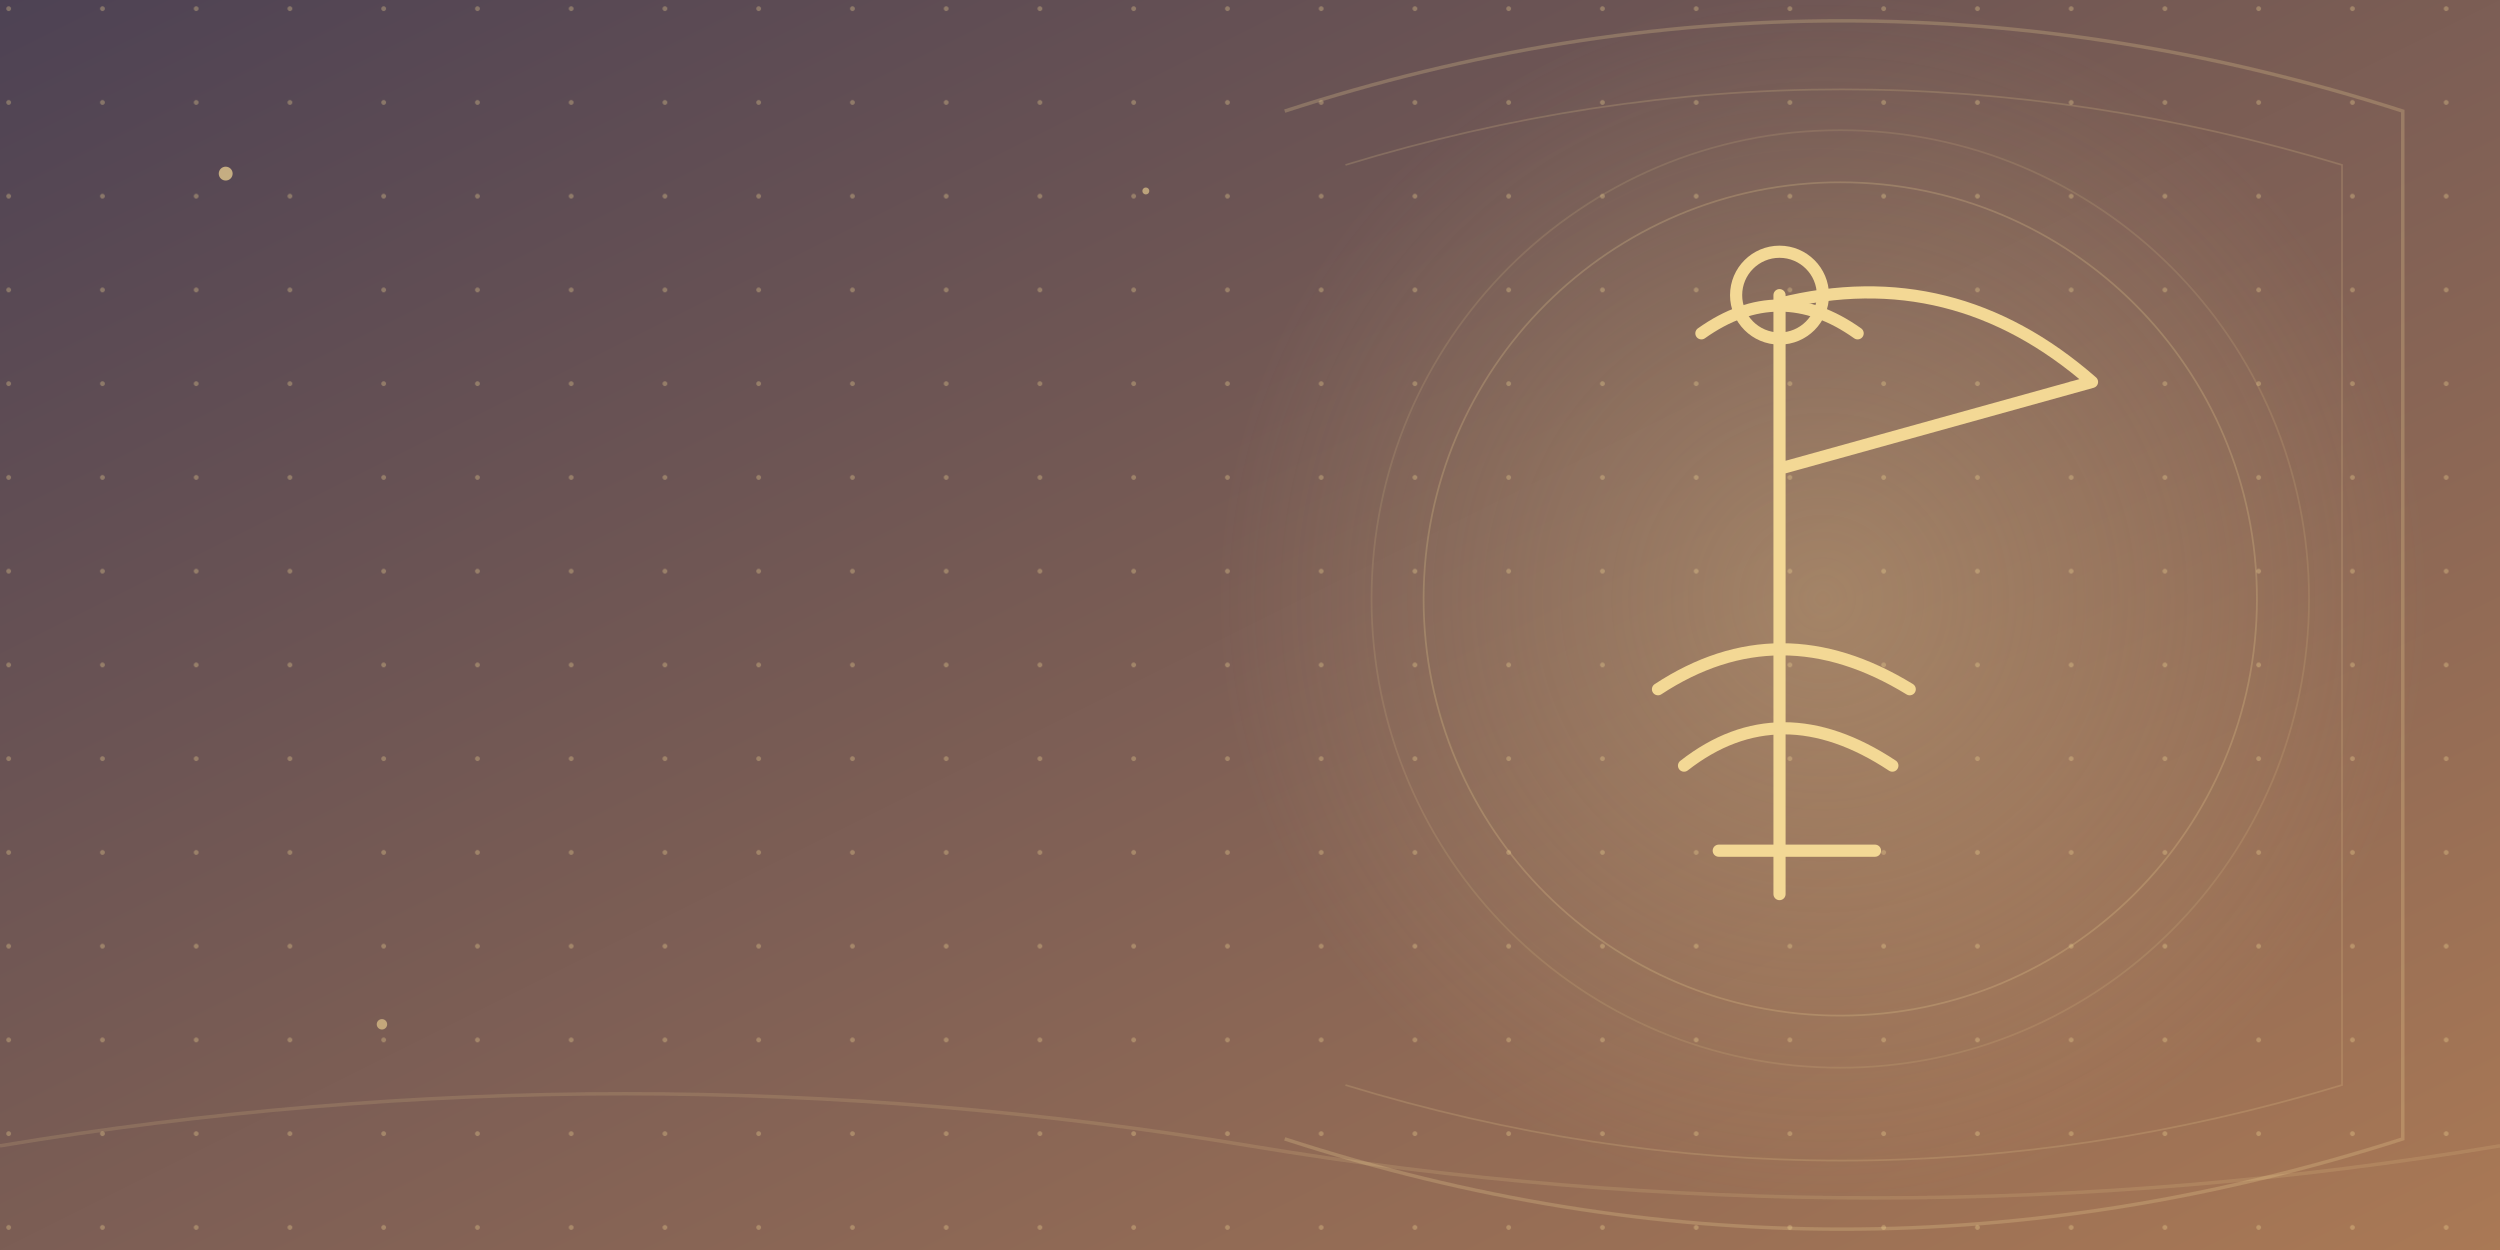
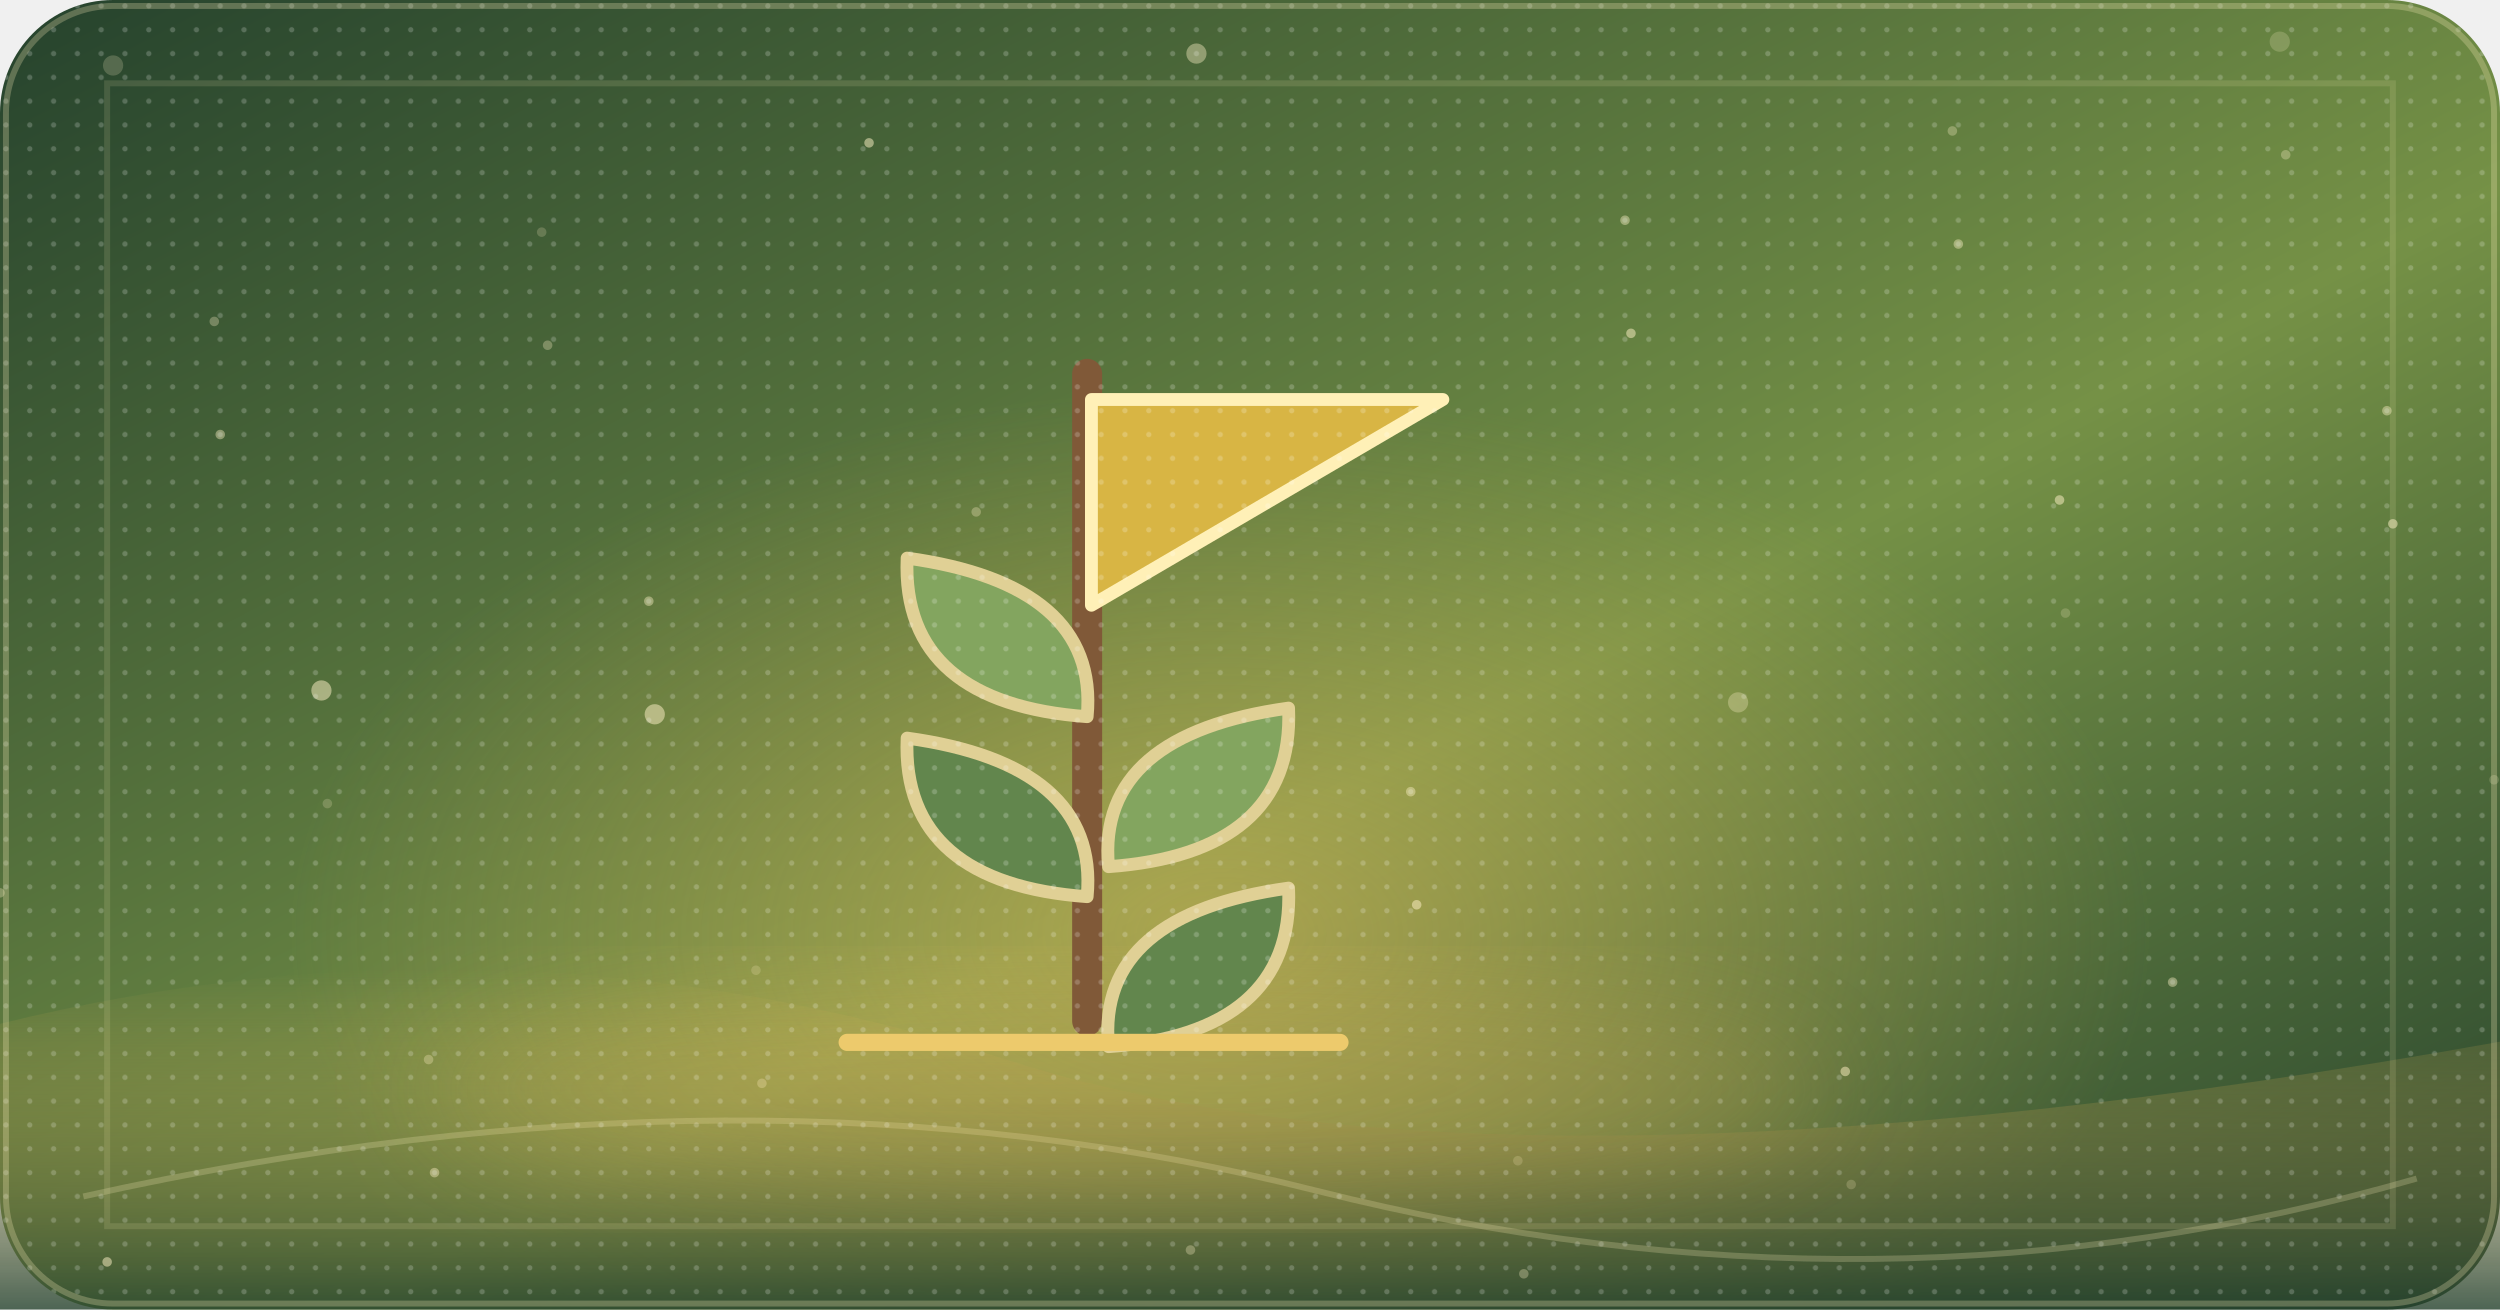
- <svg xmlns="http://www.w3.org/2000/svg" viewBox="0 0 1440 720" role="img" aria-label="Gudi Padwa festival artwork">
+ <svg xmlns="http://www.w3.org/2000/svg" viewBox="0 0 420 220" role="img" aria-label="Ugadi Gudi Padwa festival artwork">
  <defs>
-     <linearGradient id="bg" x2="1" y2="1">
-       <stop stop-color="#4d4254" />
-       <stop offset="1" stop-color="#aa7955" />
+     <linearGradient id="bg" x1="0" y1="0" x2="1" y2="1">
+       <stop stop-color="#25422d" />
+       <stop offset=".57" stop-color="#759146" />
+       <stop offset="1" stop-color="#25422d" />
    </linearGradient>
-     <radialGradient id="glow">
-       <stop stop-color="#f3d895" stop-opacity=".28" />
-       <stop offset="1" stop-color="#f3d895" stop-opacity="0" />
+     <radialGradient id="halo">
+       <stop stop-color="#e9bd5b" stop-opacity=".48" />
+       <stop offset="1" stop-color="#e9bd5b" stop-opacity="0" />
    </radialGradient>
-     <pattern id="dots" width="54" height="54" patternUnits="userSpaceOnUse">
-       <circle cx="5" cy="5" r="1.4" fill="#f3d895" opacity=".32" />
+     <linearGradient id="ground" x1="0" y1="0" x2="0" y2="1">
+       <stop stop-color="#e9bd5b" stop-opacity="0" />
+       <stop offset="1" stop-color="#25422d" stop-opacity=".8" />
+     </linearGradient>
+     <filter id="glow">
+       <feGaussianBlur stdDeviation="9" />
+     </filter>
+     <pattern id="grain" width="4" height="4" patternUnits="userSpaceOnUse">
+       <circle cx="1" cy="1" r=".45" fill="#fff" opacity=".2" />
    </pattern>
  </defs>
-   <rect width="1440" height="720" fill="url(#bg)" />
-   <rect width="1440" height="720" fill="url(#dots)" />
-   <circle cx="1050" cy="345" r="350" fill="url(#glow)" />
-   <circle cx="1060" cy="345" r="240" fill="none" stroke="#f3d895" opacity=".22" />
-   <circle cx="1060" cy="345" r="270" fill="none" stroke="#f3d895" opacity=".13" />
-   <path d="M740 64 Q1060 -40 1384 64 V656 Q1060 760 740 656" fill="none" stroke="#f3d895" stroke-width="2" opacity=".24" />
-   <path d="M775 95 Q1060 8 1349 95 V625 Q1060 712 775 625" fill="none" stroke="#f3d895" opacity=".18" />
-   <g transform="translate(1060 345)" fill="none" stroke="#f3d895" stroke-width="7" stroke-linecap="round" stroke-linejoin="round">
-     <path d="M-35 -175 V170 M-35 -170 Q65 -195 145 -125 L-35 -75Z" />
-     <path d="M-70 145 H20 M-80 -153 Q-35 -185 10 -153" />
-     <circle cx="-35" cy="-175" r="25" />
-     <path d="M-105 52 Q-35 6 40 52 M-90 96 Q-35 53 30 96" />
+   <rect width="420" height="220" rx="19" fill="url(#bg)" />
+   <ellipse cx="205" cy="157" rx="156" ry="92" fill="url(#halo)" />
+   <path d="M0 172Q85 151 169 178t251-3v45H0Z" fill="url(#ground)" />
+   <path d="M14 201Q126 176 221 200t185-2" fill="none" stroke="#fff0bf" stroke-opacity=".22" />
+   <path d="M18 14h384v192H18z" fill="none" stroke="#fff0bf" stroke-opacity=".13" rx="17" />
+   <circle cx="19" cy="11" r="1.7" fill="#fff2c8" opacity=".2" />
+   <circle cx="92" cy="58" r="0.8" fill="#fff2c8" opacity=".3" />
+   <circle cx="165" cy="105" r="0.8" fill="#fff2c8" opacity=".4" />
+   <circle cx="238" cy="152" r="0.8" fill="#fff2c8" opacity=".5" />
+   <circle cx="311" cy="199" r="0.8" fill="#fff2c8" opacity=".2" />
+   <circle cx="384" cy="26" r="0.8" fill="#fff2c8" opacity=".3" />
+   <circle cx="37" cy="73" r="0.8" fill="#fff2c8" opacity=".4" />
+   <circle cx="110" cy="120" r="1.7" fill="#fff2c8" opacity=".5" />
+   <circle cx="183" cy="167" r="0.8" fill="#fff2c8" opacity=".2" />
+   <circle cx="256" cy="214" r="0.8" fill="#fff2c8" opacity=".3" />
+   <circle cx="329" cy="41" r="0.8" fill="#fff2c8" opacity=".4" />
+   <circle cx="402" cy="88" r="0.8" fill="#fff2c8" opacity=".5" />
+   <circle cx="55" cy="135" r="0.8" fill="#fff2c8" opacity=".2" />
+   <circle cx="128" cy="182" r="0.8" fill="#fff2c8" opacity=".3" />
+   <circle cx="201" cy="9" r="1.7" fill="#fff2c8" opacity=".4" />
+   <circle cx="274" cy="56" r="0.8" fill="#fff2c8" opacity=".5" />
+   <circle cx="347" cy="103" r="0.8" fill="#fff2c8" opacity=".2" />
+   <circle cx="0" cy="150" r="0.8" fill="#fff2c8" opacity=".3" />
+   <circle cx="73" cy="197" r="0.8" fill="#fff2c8" opacity=".4" />
+   <circle cx="146" cy="24" r="0.8" fill="#fff2c8" opacity=".5" />
+   <circle cx="219" cy="71" r="0.8" fill="#fff2c8" opacity=".2" />
+   <circle cx="292" cy="118" r="1.7" fill="#fff2c8" opacity=".3" />
+   <circle cx="365" cy="165" r="0.8" fill="#fff2c8" opacity=".4" />
+   <circle cx="18" cy="212" r="0.8" fill="#fff2c8" opacity=".5" />
+   <circle cx="91" cy="39" r="0.8" fill="#fff2c8" opacity=".2" />
+   <circle cx="164" cy="86" r="0.8" fill="#fff2c8" opacity=".3" />
+   <circle cx="237" cy="133" r="0.8" fill="#fff2c8" opacity=".4" />
+   <circle cx="310" cy="180" r="0.8" fill="#fff2c8" opacity=".5" />
+   <circle cx="383" cy="7" r="1.7" fill="#fff2c8" opacity=".2" />
+   <circle cx="36" cy="54" r="0.8" fill="#fff2c8" opacity=".3" />
+   <circle cx="109" cy="101" r="0.8" fill="#fff2c8" opacity=".4" />
+   <circle cx="182" cy="148" r="0.8" fill="#fff2c8" opacity=".5" />
+   <circle cx="255" cy="195" r="0.8" fill="#fff2c8" opacity=".2" />
+   <circle cx="328" cy="22" r="0.8" fill="#fff2c8" opacity=".3" />
+   <circle cx="401" cy="69" r="0.8" fill="#fff2c8" opacity=".4" />
+   <circle cx="54" cy="116" r="1.7" fill="#fff2c8" opacity=".5" />
+   <circle cx="127" cy="163" r="0.8" fill="#fff2c8" opacity=".2" />
+   <circle cx="200" cy="210" r="0.8" fill="#fff2c8" opacity=".3" />
+   <circle cx="273" cy="37" r="0.8" fill="#fff2c8" opacity=".4" />
+   <circle cx="346" cy="84" r="0.8" fill="#fff2c8" opacity=".5" />
+   <circle cx="419" cy="131" r="0.8" fill="#fff2c8" opacity=".2" />
+   <circle cx="72" cy="178" r="0.8" fill="#fff2c8" opacity=".3" />
+   <ellipse cx="190" cy="183" rx="118" ry="20" fill="#e9bd5b" opacity=".18" filter="url(#glow)" />
+   <g transform="translate(48 -2) scale(.72)" stroke-linecap="round" stroke-linejoin="round">
+     <path d="M187 241V90" stroke="#805938" stroke-width="7" />
+     <path d="M188 96h82l-82 48Z" fill="#d8b544" stroke="#fff0b7" stroke-width="3" />
+     <path d="M145 133c29 4 44 16 42 37-28-2-43-14-42-37Zm89 35c-29 4-44 16-42 37 28-2 43-14 42-37Z" fill="#83a55f" stroke="#e0d095" stroke-width="3" />
+     <path d="M145 175c29 4 44 16 42 37-28-2-43-14-42-37Zm89 35c-29 4-44 16-42 37 28-2 43-14 42-37Z" fill="#62864d" stroke="#e0d095" stroke-width="3" />
+     <path d="M131 246h115" stroke="#edca6c" stroke-width="4" />
  </g>
-   <path d="M0 660 Q360 600 720 660 T1440 660" fill="none" stroke="#f3d895" opacity=".15" stroke-width="2" />
-   <circle cx="130" cy="100" r="4" fill="#f3d895" opacity=".7" />
-   <circle cx="220" cy="590" r="3" fill="#f3d895" opacity=".6" />
-   <circle cx="660" cy="110" r="2" fill="#f3d895" opacity=".6" />
+   <rect width="420" height="220" rx="19" fill="url(#grain)" />
+   <rect x="1" y="1" width="418" height="218" rx="18" fill="none" stroke="#fff0bf" stroke-opacity=".26" />
</svg>
